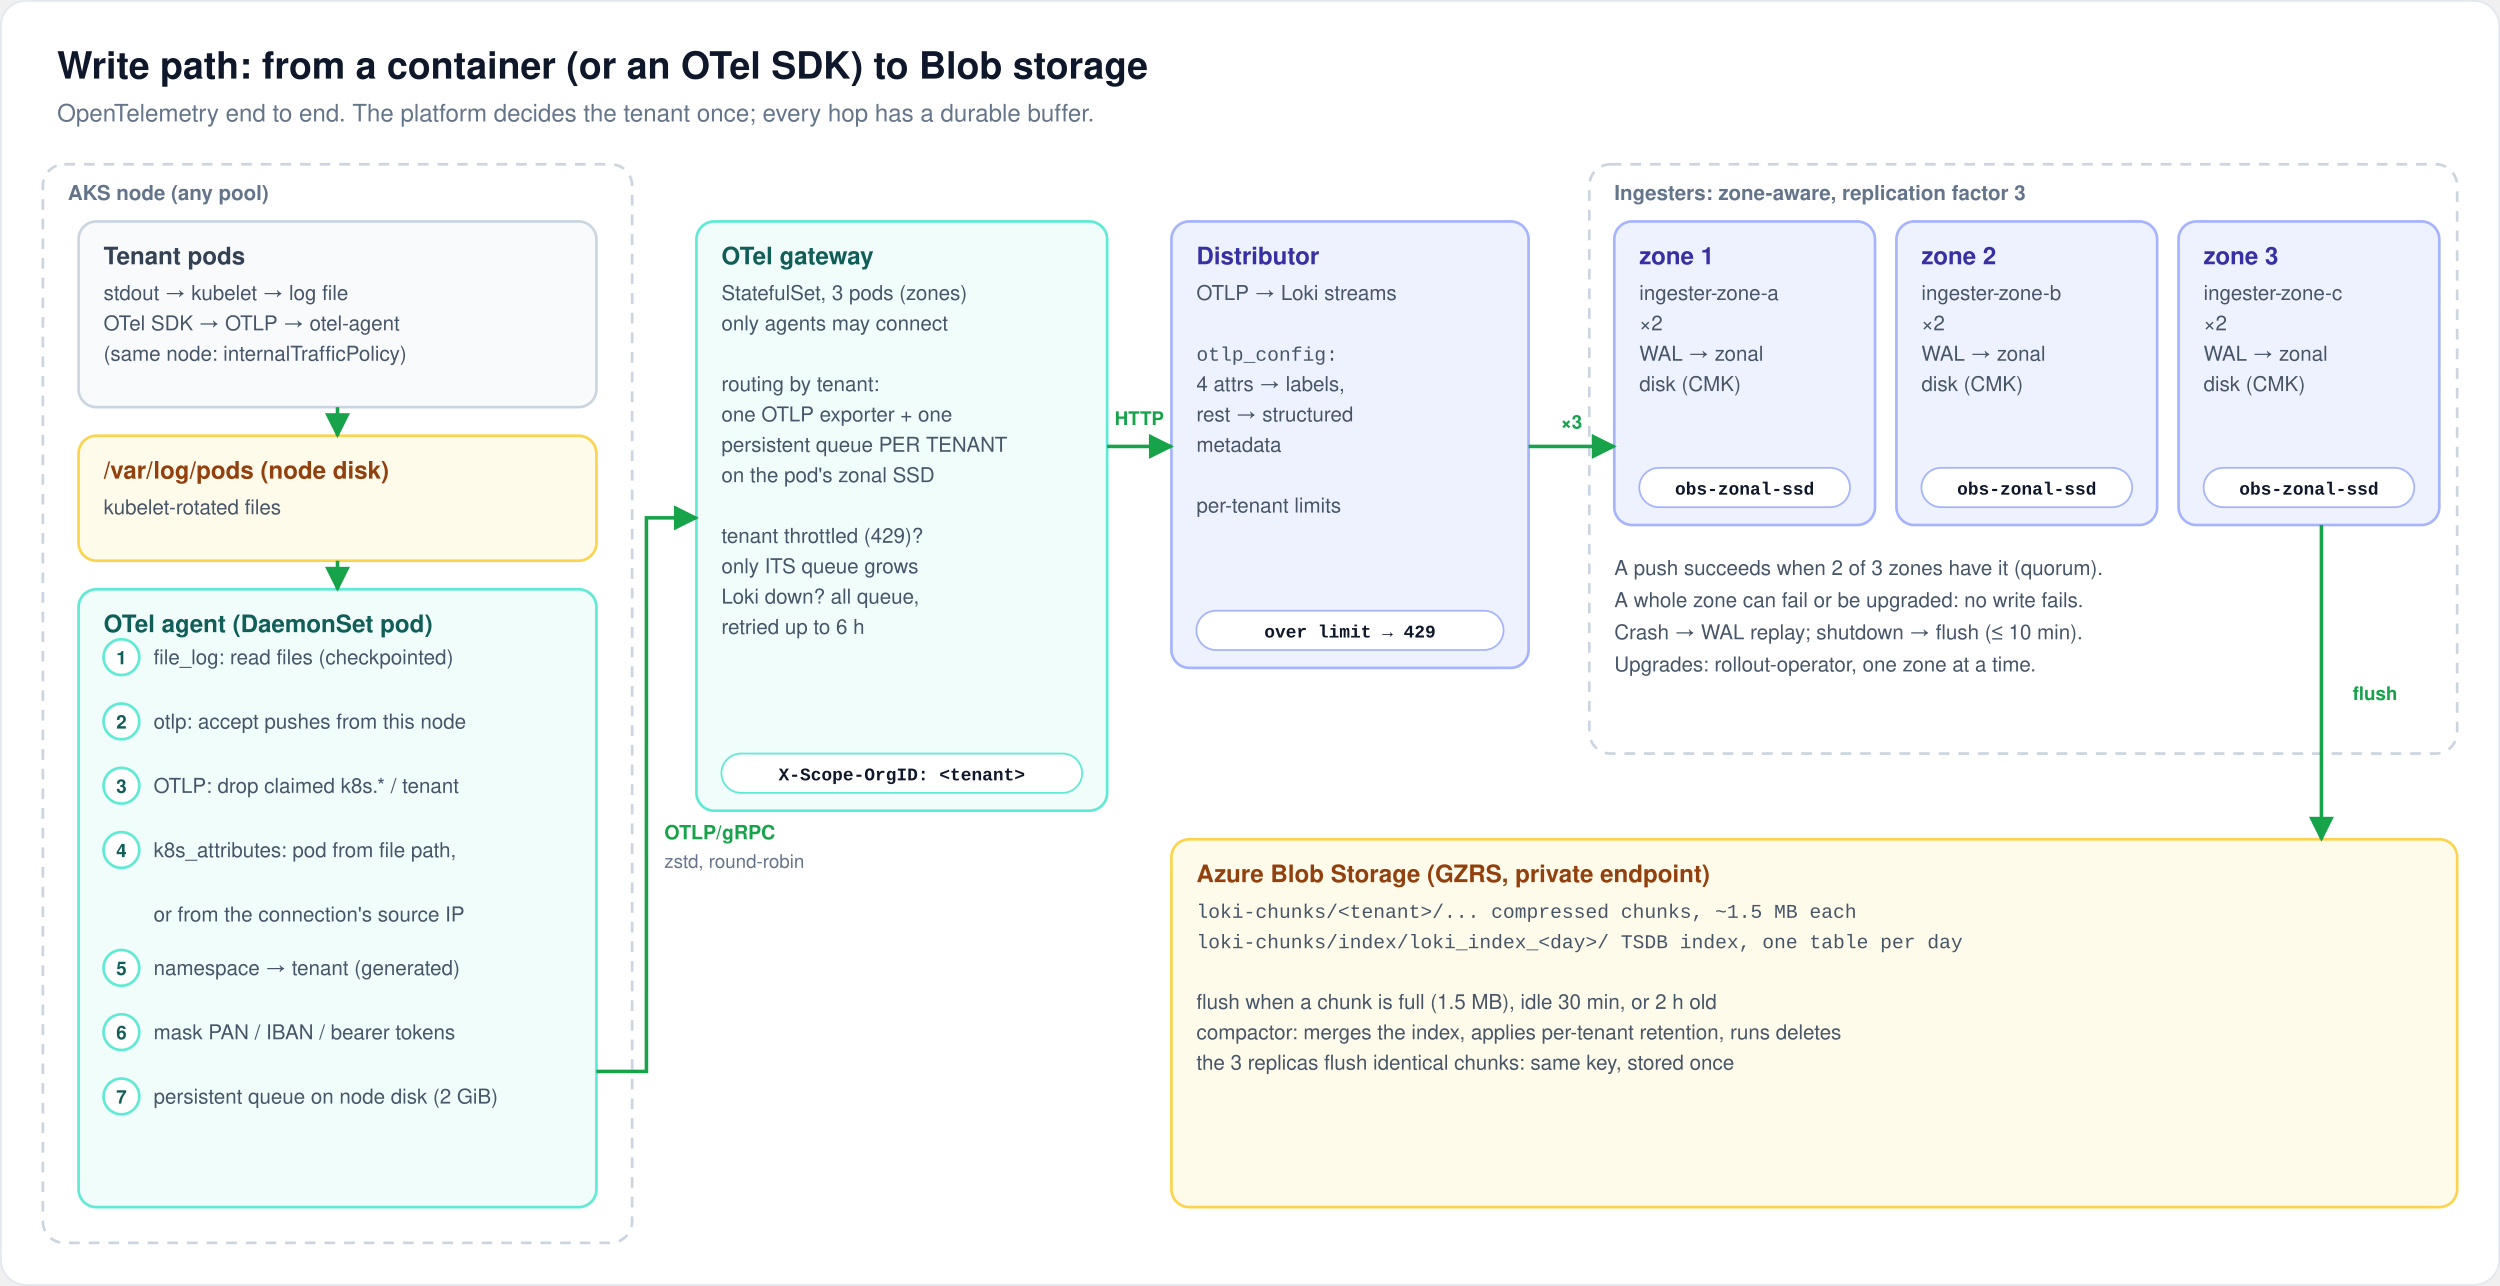
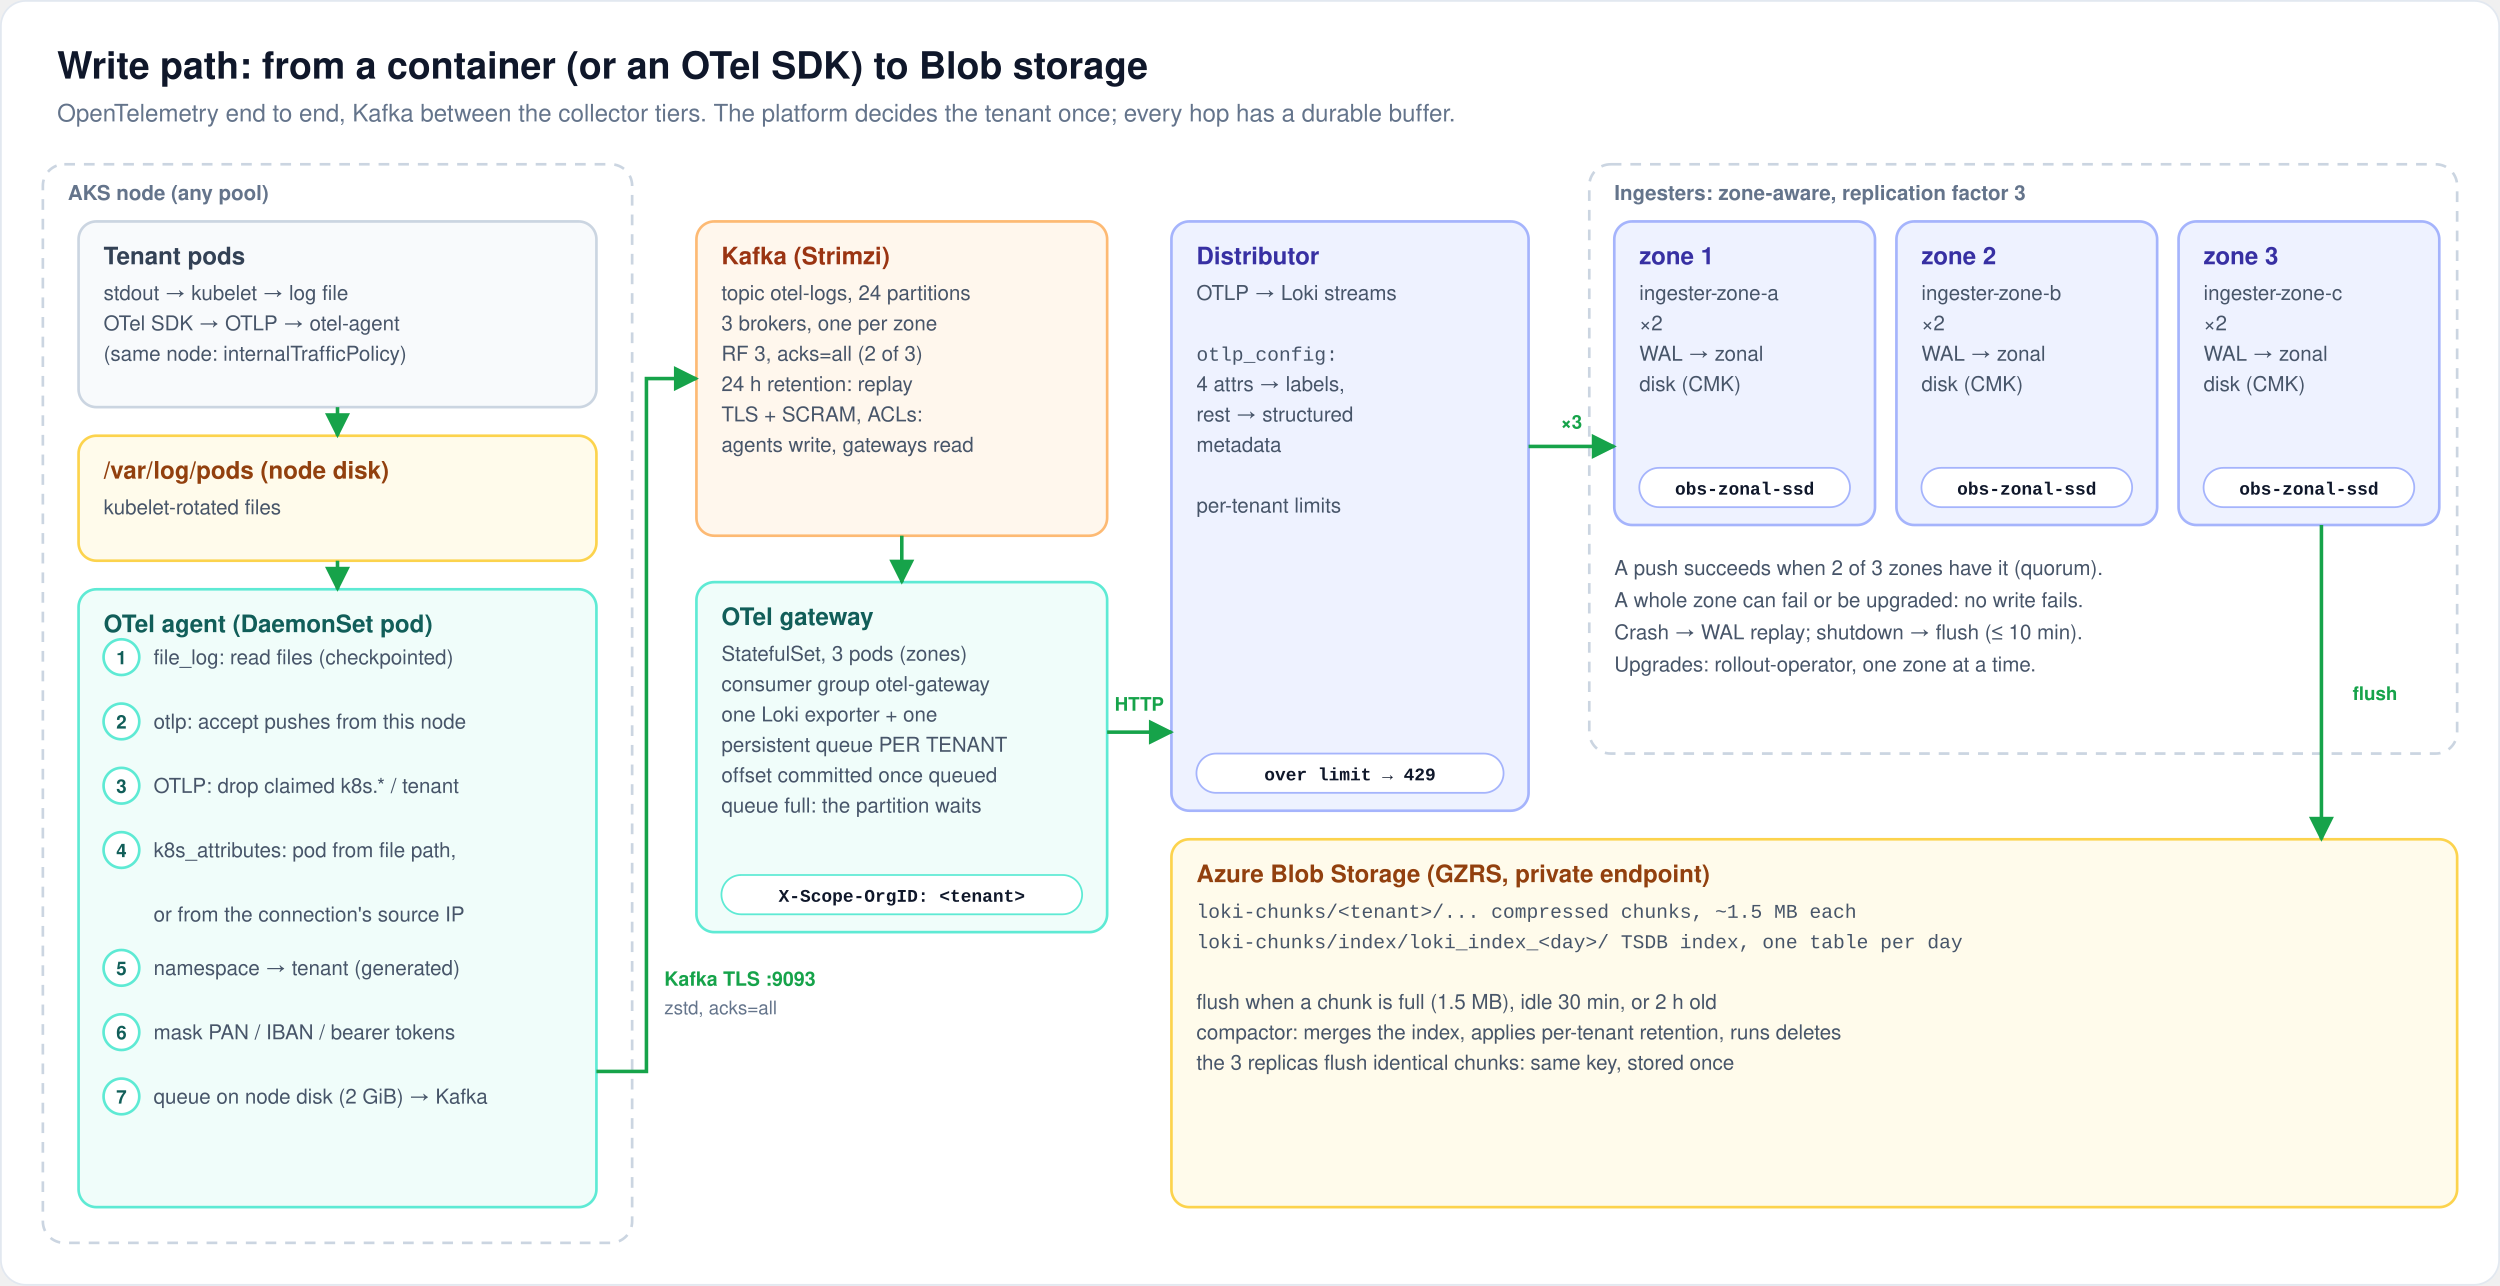
<svg xmlns="http://www.w3.org/2000/svg" width="1400" height="720" viewBox="0 0 1400 720" role="img" aria-labelledby="t">
  <defs>
    <marker id="ah16A34A" viewBox="0 0 10 10" refX="9" refY="5" markerWidth="7" markerHeight="7" orient="auto-start-reverse">
      <path d="M0,0 L10,5 L0,10 z" fill="#16A34A" />
    </marker>
  </defs>
  <rect x="0.5" y="0.5" width="1399" height="719" rx="14" fill="#FFFFFF" stroke="#E2E8F0" />
  <text x="32" y="44" font-family="'Segoe UI', 'Helvetica Neue', Helvetica, Arial, sans-serif" font-size="21" font-weight="700" fill="#0F172A" text-anchor="start">Write path: from a container (or an OTel SDK) to Blob storage</text>
-   <text x="32" y="68" font-family="'Segoe UI', 'Helvetica Neue', Helvetica, Arial, sans-serif" font-size="13.5" font-weight="400" fill="#64748B" text-anchor="start">OpenTelemetry end to end. The platform decides the tenant once; every hop has a durable buffer.</text>
+   <text x="32" y="68" font-family="'Segoe UI', 'Helvetica Neue', Helvetica, Arial, sans-serif" font-size="13.5" font-weight="400" fill="#64748B" text-anchor="start">OpenTelemetry end to end, Kafka between the collector tiers. The platform decides the tenant once; every hop has a durable buffer.</text>
  <rect x="24" y="92" width="330" height="604" rx="12" fill="none" stroke="#CBD5E1" stroke-width="1.5" stroke-dasharray="6 5" />
  <text x="38" y="112" font-family="'Segoe UI', 'Helvetica Neue', Helvetica, Arial, sans-serif" font-size="11.5" font-weight="700" fill="#64748B" text-anchor="start">AKS node (any pool)</text>
  <rect x="44" y="124" width="290" height="104" rx="10" fill="#F8FAFC" stroke="#CBD5E1" stroke-width="1.5" />
  <text x="58" y="148" font-family="'Segoe UI', 'Helvetica Neue', Helvetica, Arial, sans-serif" font-size="13.5" font-weight="700" fill="#334155" text-anchor="start">Tenant pods</text>
  <text x="58" y="168" font-family="'Segoe UI', 'Helvetica Neue', Helvetica, Arial, sans-serif" font-size="11.5" font-weight="400" fill="#475569" text-anchor="start">stdout → kubelet → log file</text>
  <text x="58" y="185" font-family="'Segoe UI', 'Helvetica Neue', Helvetica, Arial, sans-serif" font-size="11.5" font-weight="400" fill="#475569" text-anchor="start">OTel SDK → OTLP → otel-agent</text>
  <text x="58" y="202" font-family="'Segoe UI', 'Helvetica Neue', Helvetica, Arial, sans-serif" font-size="11.5" font-weight="400" fill="#475569" text-anchor="start">(same node: internalTrafficPolicy)</text>
  <rect x="44" y="244" width="290" height="70" rx="10" fill="#FFFBEB" stroke="#FCD34D" stroke-width="1.5" />
  <text x="58" y="268" font-family="'Segoe UI', 'Helvetica Neue', Helvetica, Arial, sans-serif" font-size="13.5" font-weight="700" fill="#92400E" text-anchor="start">/var/log/pods (node disk)</text>
  <text x="58" y="288" font-family="'Segoe UI', 'Helvetica Neue', Helvetica, Arial, sans-serif" font-size="11.5" font-weight="400" fill="#475569" text-anchor="start">kubelet-rotated files</text>
  <path d="M189,228 L189,244" fill="none" stroke="#16A34A" stroke-width="2" marker-end="url(#ah16A34A)" />
  <rect x="44" y="330" width="290" height="346" rx="10" fill="#F0FDFA" stroke="#5EEAD4" stroke-width="1.5" />
  <text x="58" y="354" font-family="'Segoe UI', 'Helvetica Neue', Helvetica, Arial, sans-serif" font-size="13.5" font-weight="700" fill="#115E59" text-anchor="start">OTel agent (DaemonSet pod)</text>
  <circle cx="68" cy="368" r="10" fill="#FFFFFF" stroke="#5EEAD4" stroke-width="1.5" />
  <text x="68" y="372" font-family="'Segoe UI', 'Helvetica Neue', Helvetica, Arial, sans-serif" font-size="10.5" font-weight="700" fill="#115E59" text-anchor="middle">1</text>
  <text x="86" y="372" font-family="'Segoe UI', 'Helvetica Neue', Helvetica, Arial, sans-serif" font-size="11.5" font-weight="400" fill="#475569" text-anchor="start">file_log: read files (checkpointed)</text>
  <circle cx="68" cy="404" r="10" fill="#FFFFFF" stroke="#5EEAD4" stroke-width="1.5" />
  <text x="68" y="408" font-family="'Segoe UI', 'Helvetica Neue', Helvetica, Arial, sans-serif" font-size="10.5" font-weight="700" fill="#115E59" text-anchor="middle">2</text>
  <text x="86" y="408" font-family="'Segoe UI', 'Helvetica Neue', Helvetica, Arial, sans-serif" font-size="11.5" font-weight="400" fill="#475569" text-anchor="start">otlp: accept pushes from this node</text>
  <circle cx="68" cy="440" r="10" fill="#FFFFFF" stroke="#5EEAD4" stroke-width="1.5" />
  <text x="68" y="444" font-family="'Segoe UI', 'Helvetica Neue', Helvetica, Arial, sans-serif" font-size="10.5" font-weight="700" fill="#115E59" text-anchor="middle">3</text>
  <text x="86" y="444" font-family="'Segoe UI', 'Helvetica Neue', Helvetica, Arial, sans-serif" font-size="11.5" font-weight="400" fill="#475569" text-anchor="start">OTLP: drop claimed k8s.* / tenant</text>
  <circle cx="68" cy="476" r="10" fill="#FFFFFF" stroke="#5EEAD4" stroke-width="1.5" />
  <text x="68" y="480" font-family="'Segoe UI', 'Helvetica Neue', Helvetica, Arial, sans-serif" font-size="10.5" font-weight="700" fill="#115E59" text-anchor="middle">4</text>
  <text x="86" y="480" font-family="'Segoe UI', 'Helvetica Neue', Helvetica, Arial, sans-serif" font-size="11.5" font-weight="400" fill="#475569" text-anchor="start">k8s_attributes: pod from file path,</text>
  <text x="86" y="516" font-family="'Segoe UI', 'Helvetica Neue', Helvetica, Arial, sans-serif" font-size="11.5" font-weight="400" fill="#475569" text-anchor="start">or from the connection's source IP</text>
  <circle cx="68" cy="542" r="10" fill="#FFFFFF" stroke="#5EEAD4" stroke-width="1.5" />
  <text x="68" y="546" font-family="'Segoe UI', 'Helvetica Neue', Helvetica, Arial, sans-serif" font-size="10.5" font-weight="700" fill="#115E59" text-anchor="middle">5</text>
  <text x="86" y="546" font-family="'Segoe UI', 'Helvetica Neue', Helvetica, Arial, sans-serif" font-size="11.5" font-weight="400" fill="#475569" text-anchor="start">namespace → tenant (generated)</text>
  <circle cx="68" cy="578" r="10" fill="#FFFFFF" stroke="#5EEAD4" stroke-width="1.5" />
  <text x="68" y="582" font-family="'Segoe UI', 'Helvetica Neue', Helvetica, Arial, sans-serif" font-size="10.5" font-weight="700" fill="#115E59" text-anchor="middle">6</text>
  <text x="86" y="582" font-family="'Segoe UI', 'Helvetica Neue', Helvetica, Arial, sans-serif" font-size="11.5" font-weight="400" fill="#475569" text-anchor="start">mask PAN / IBAN / bearer tokens</text>
  <circle cx="68" cy="614" r="10" fill="#FFFFFF" stroke="#5EEAD4" stroke-width="1.5" />
  <text x="68" y="618" font-family="'Segoe UI', 'Helvetica Neue', Helvetica, Arial, sans-serif" font-size="10.5" font-weight="700" fill="#115E59" text-anchor="middle">7</text>
-   <text x="86" y="618" font-family="'Segoe UI', 'Helvetica Neue', Helvetica, Arial, sans-serif" font-size="11.5" font-weight="400" fill="#475569" text-anchor="start">persistent queue on node disk (2 GiB)</text>
+   <text x="86" y="618" font-family="'Segoe UI', 'Helvetica Neue', Helvetica, Arial, sans-serif" font-size="11.5" font-weight="400" fill="#475569" text-anchor="start">queue on node disk (2 GiB) → Kafka</text>
  <path d="M189,314 L189,330" fill="none" stroke="#16A34A" stroke-width="2" marker-end="url(#ah16A34A)" />
-   <rect x="390" y="124" width="230" height="330" rx="10" fill="#F0FDFA" stroke="#5EEAD4" stroke-width="1.5" />
-   <text x="404" y="148" font-family="'Segoe UI', 'Helvetica Neue', Helvetica, Arial, sans-serif" font-size="13.5" font-weight="700" fill="#115E59" text-anchor="start">OTel gateway</text>
-   <text x="404" y="168" font-family="'Segoe UI', 'Helvetica Neue', Helvetica, Arial, sans-serif" font-size="11.5" font-weight="400" fill="#475569" text-anchor="start">StatefulSet, 3 pods (zones)</text>
-   <text x="404" y="185" font-family="'Segoe UI', 'Helvetica Neue', Helvetica, Arial, sans-serif" font-size="11.5" font-weight="400" fill="#475569" text-anchor="start">only agents may connect</text>
-   <text x="404" y="202" font-family="'Segoe UI', 'Helvetica Neue', Helvetica, Arial, sans-serif" font-size="11.5" font-weight="400" fill="#475569" text-anchor="start" />
-   <text x="404" y="219" font-family="'Segoe UI', 'Helvetica Neue', Helvetica, Arial, sans-serif" font-size="11.5" font-weight="400" fill="#475569" text-anchor="start">routing by tenant:</text>
-   <text x="404" y="236" font-family="'Segoe UI', 'Helvetica Neue', Helvetica, Arial, sans-serif" font-size="11.5" font-weight="400" fill="#475569" text-anchor="start">one OTLP exporter + one</text>
-   <text x="404" y="253" font-family="'Segoe UI', 'Helvetica Neue', Helvetica, Arial, sans-serif" font-size="11.5" font-weight="400" fill="#475569" text-anchor="start">persistent queue PER TENANT</text>
-   <text x="404" y="270" font-family="'Segoe UI', 'Helvetica Neue', Helvetica, Arial, sans-serif" font-size="11.5" font-weight="400" fill="#475569" text-anchor="start">on the pod's zonal SSD</text>
-   <text x="404" y="287" font-family="'Segoe UI', 'Helvetica Neue', Helvetica, Arial, sans-serif" font-size="11.5" font-weight="400" fill="#475569" text-anchor="start" />
-   <text x="404" y="304" font-family="'Segoe UI', 'Helvetica Neue', Helvetica, Arial, sans-serif" font-size="11.5" font-weight="400" fill="#475569" text-anchor="start">tenant throttled (429)?</text>
-   <text x="404" y="321" font-family="'Segoe UI', 'Helvetica Neue', Helvetica, Arial, sans-serif" font-size="11.5" font-weight="400" fill="#475569" text-anchor="start">only ITS queue grows</text>
-   <text x="404" y="338" font-family="'Segoe UI', 'Helvetica Neue', Helvetica, Arial, sans-serif" font-size="11.5" font-weight="400" fill="#475569" text-anchor="start">Loki down? all queue,</text>
-   <text x="404" y="355" font-family="'Segoe UI', 'Helvetica Neue', Helvetica, Arial, sans-serif" font-size="11.5" font-weight="400" fill="#475569" text-anchor="start">retried up to 6 h</text>
-   <rect x="404" y="422" width="202" height="22" rx="11" fill="#FFFFFF" stroke="#5EEAD4" stroke-width="1" />
-   <text x="505.0" y="437" font-family="Consolas, 'SFMono-Regular', 'Liberation Mono', Menlo, monospace" font-size="10" font-weight="600" fill="#0F172A" text-anchor="middle">X-Scope-OrgID: &lt;tenant&gt;</text>
-   <path d="M334,600 L362,600 L362,290 L390,290" fill="none" stroke="#16A34A" stroke-width="2" marker-end="url(#ah16A34A)" />
-   <text x="372" y="470" font-family="'Segoe UI', 'Helvetica Neue', Helvetica, Arial, sans-serif" font-size="11" font-weight="700" fill="#16A34A" text-anchor="start">OTLP/gRPC</text>
-   <text x="372" y="486" font-family="'Segoe UI', 'Helvetica Neue', Helvetica, Arial, sans-serif" font-size="10.5" font-weight="400" fill="#64748B" text-anchor="start">zstd, round-robin</text>
-   <rect x="656" y="124" width="200" height="250" rx="10" fill="#EEF2FF" stroke="#A5B4FC" stroke-width="1.5" />
+   <rect x="390" y="124" width="230" height="176" rx="10" fill="#FFF7ED" stroke="#FDBA74" stroke-width="1.5" />
+   <text x="404" y="148" font-family="'Segoe UI', 'Helvetica Neue', Helvetica, Arial, sans-serif" font-size="13.5" font-weight="700" fill="#9A3412" text-anchor="start">Kafka (Strimzi)</text>
+   <text x="404" y="168" font-family="'Segoe UI', 'Helvetica Neue', Helvetica, Arial, sans-serif" font-size="11.5" font-weight="400" fill="#475569" text-anchor="start">topic otel-logs, 24 partitions</text>
+   <text x="404" y="185" font-family="'Segoe UI', 'Helvetica Neue', Helvetica, Arial, sans-serif" font-size="11.5" font-weight="400" fill="#475569" text-anchor="start">3 brokers, one per zone</text>
+   <text x="404" y="202" font-family="'Segoe UI', 'Helvetica Neue', Helvetica, Arial, sans-serif" font-size="11.5" font-weight="400" fill="#475569" text-anchor="start">RF 3, acks=all (2 of 3)</text>
+   <text x="404" y="219" font-family="'Segoe UI', 'Helvetica Neue', Helvetica, Arial, sans-serif" font-size="11.5" font-weight="400" fill="#475569" text-anchor="start">24 h retention: replay</text>
+   <text x="404" y="236" font-family="'Segoe UI', 'Helvetica Neue', Helvetica, Arial, sans-serif" font-size="11.5" font-weight="400" fill="#475569" text-anchor="start">TLS + SCRAM, ACLs:</text>
+   <text x="404" y="253" font-family="'Segoe UI', 'Helvetica Neue', Helvetica, Arial, sans-serif" font-size="11.5" font-weight="400" fill="#475569" text-anchor="start">agents write, gateways read</text>
+   <rect x="390" y="326" width="230" height="196" rx="10" fill="#F0FDFA" stroke="#5EEAD4" stroke-width="1.5" />
+   <text x="404" y="350" font-family="'Segoe UI', 'Helvetica Neue', Helvetica, Arial, sans-serif" font-size="13.5" font-weight="700" fill="#115E59" text-anchor="start">OTel gateway</text>
+   <text x="404" y="370" font-family="'Segoe UI', 'Helvetica Neue', Helvetica, Arial, sans-serif" font-size="11.5" font-weight="400" fill="#475569" text-anchor="start">StatefulSet, 3 pods (zones)</text>
+   <text x="404" y="387" font-family="'Segoe UI', 'Helvetica Neue', Helvetica, Arial, sans-serif" font-size="11.5" font-weight="400" fill="#475569" text-anchor="start">consumer group otel-gateway</text>
+   <text x="404" y="404" font-family="'Segoe UI', 'Helvetica Neue', Helvetica, Arial, sans-serif" font-size="11.5" font-weight="400" fill="#475569" text-anchor="start">one Loki exporter + one</text>
+   <text x="404" y="421" font-family="'Segoe UI', 'Helvetica Neue', Helvetica, Arial, sans-serif" font-size="11.5" font-weight="400" fill="#475569" text-anchor="start">persistent queue PER TENANT</text>
+   <text x="404" y="438" font-family="'Segoe UI', 'Helvetica Neue', Helvetica, Arial, sans-serif" font-size="11.5" font-weight="400" fill="#475569" text-anchor="start">offset committed once queued</text>
+   <text x="404" y="455" font-family="'Segoe UI', 'Helvetica Neue', Helvetica, Arial, sans-serif" font-size="11.5" font-weight="400" fill="#475569" text-anchor="start">queue full: the partition waits</text>
+   <rect x="404" y="490" width="202" height="22" rx="11" fill="#FFFFFF" stroke="#5EEAD4" stroke-width="1" />
+   <text x="505.0" y="505" font-family="Consolas, 'SFMono-Regular', 'Liberation Mono', Menlo, monospace" font-size="10" font-weight="600" fill="#0F172A" text-anchor="middle">X-Scope-OrgID: &lt;tenant&gt;</text>
+   <path d="M334,600 L362,600 L362,212 L390,212" fill="none" stroke="#16A34A" stroke-width="2" marker-end="url(#ah16A34A)" />
+   <text x="372" y="552" font-family="'Segoe UI', 'Helvetica Neue', Helvetica, Arial, sans-serif" font-size="11" font-weight="700" fill="#16A34A" text-anchor="start">Kafka TLS :9093</text>
+   <text x="372" y="568" font-family="'Segoe UI', 'Helvetica Neue', Helvetica, Arial, sans-serif" font-size="10.5" font-weight="400" fill="#64748B" text-anchor="start">zstd, acks=all</text>
+   <path d="M505,300 L505,326" fill="none" stroke="#16A34A" stroke-width="2" marker-end="url(#ah16A34A)" />
+   <rect x="656" y="124" width="200" height="330" rx="10" fill="#EEF2FF" stroke="#A5B4FC" stroke-width="1.5" />
  <text x="670" y="148" font-family="'Segoe UI', 'Helvetica Neue', Helvetica, Arial, sans-serif" font-size="13.5" font-weight="700" fill="#3730A3" text-anchor="start">Distributor</text>
  <text x="670" y="168" font-family="'Segoe UI', 'Helvetica Neue', Helvetica, Arial, sans-serif" font-size="11.5" font-weight="400" fill="#475569" text-anchor="start">OTLP → Loki streams</text>
  <text x="670" y="185" font-family="'Segoe UI', 'Helvetica Neue', Helvetica, Arial, sans-serif" font-size="11.5" font-weight="400" fill="#475569" text-anchor="start" />
  <text x="670" y="202" font-family="Consolas, 'SFMono-Regular', 'Liberation Mono', Menlo, monospace" font-size="11" font-weight="400" fill="#475569" text-anchor="start">otlp_config:</text>
  <text x="670" y="219" font-family="'Segoe UI', 'Helvetica Neue', Helvetica, Arial, sans-serif" font-size="11.5" font-weight="400" fill="#475569" text-anchor="start">4 attrs → labels,</text>
  <text x="670" y="236" font-family="'Segoe UI', 'Helvetica Neue', Helvetica, Arial, sans-serif" font-size="11.5" font-weight="400" fill="#475569" text-anchor="start">rest → structured</text>
  <text x="670" y="253" font-family="'Segoe UI', 'Helvetica Neue', Helvetica, Arial, sans-serif" font-size="11.5" font-weight="400" fill="#475569" text-anchor="start">metadata</text>
  <text x="670" y="270" font-family="'Segoe UI', 'Helvetica Neue', Helvetica, Arial, sans-serif" font-size="11.5" font-weight="400" fill="#475569" text-anchor="start" />
  <text x="670" y="287" font-family="'Segoe UI', 'Helvetica Neue', Helvetica, Arial, sans-serif" font-size="11.5" font-weight="400" fill="#475569" text-anchor="start">per-tenant limits</text>
-   <rect x="670" y="342" width="172" height="22" rx="11" fill="#FFFFFF" stroke="#A5B4FC" stroke-width="1" />
-   <text x="756.0" y="357" font-family="Consolas, 'SFMono-Regular', 'Liberation Mono', Menlo, monospace" font-size="10" font-weight="600" fill="#0F172A" text-anchor="middle">over limit → 429</text>
-   <path d="M620,250 L656,250" fill="none" stroke="#16A34A" stroke-width="2" marker-end="url(#ah16A34A)" />
-   <text x="638" y="238" font-family="'Segoe UI', 'Helvetica Neue', Helvetica, Arial, sans-serif" font-size="10.5" font-weight="600" fill="#16A34A" text-anchor="middle">HTTP</text>
+   <rect x="670" y="422" width="172" height="22" rx="11" fill="#FFFFFF" stroke="#A5B4FC" stroke-width="1" />
+   <text x="756.0" y="437" font-family="Consolas, 'SFMono-Regular', 'Liberation Mono', Menlo, monospace" font-size="10" font-weight="600" fill="#0F172A" text-anchor="middle">over limit → 429</text>
+   <path d="M620,410 L656,410" fill="none" stroke="#16A34A" stroke-width="2" marker-end="url(#ah16A34A)" />
+   <text x="638" y="398" font-family="'Segoe UI', 'Helvetica Neue', Helvetica, Arial, sans-serif" font-size="10.5" font-weight="600" fill="#16A34A" text-anchor="middle">HTTP</text>
  <rect x="890" y="92" width="486" height="330" rx="12" fill="none" stroke="#CBD5E1" stroke-width="1.5" stroke-dasharray="6 5" />
  <text x="904" y="112" font-family="'Segoe UI', 'Helvetica Neue', Helvetica, Arial, sans-serif" font-size="11.5" font-weight="700" fill="#64748B" text-anchor="start">Ingesters: zone-aware, replication factor 3</text>
  <rect x="904" y="124" width="146" height="170" rx="10" fill="#EEF2FF" stroke="#A5B4FC" stroke-width="1.5" />
  <text x="918" y="148" font-family="'Segoe UI', 'Helvetica Neue', Helvetica, Arial, sans-serif" font-size="13.5" font-weight="700" fill="#3730A3" text-anchor="start">zone 1</text>
  <text x="918" y="168" font-family="'Segoe UI', 'Helvetica Neue', Helvetica, Arial, sans-serif" font-size="11.5" font-weight="400" fill="#475569" text-anchor="start">ingester-zone-a</text>
  <text x="918" y="185" font-family="'Segoe UI', 'Helvetica Neue', Helvetica, Arial, sans-serif" font-size="11.5" font-weight="400" fill="#475569" text-anchor="start">×2</text>
  <text x="918" y="202" font-family="'Segoe UI', 'Helvetica Neue', Helvetica, Arial, sans-serif" font-size="11.5" font-weight="400" fill="#475569" text-anchor="start">WAL → zonal</text>
  <text x="918" y="219" font-family="'Segoe UI', 'Helvetica Neue', Helvetica, Arial, sans-serif" font-size="11.5" font-weight="400" fill="#475569" text-anchor="start">disk (CMK)</text>
  <rect x="918" y="262" width="118" height="22" rx="11" fill="#FFFFFF" stroke="#A5B4FC" stroke-width="1" />
  <text x="977.0" y="277" font-family="Consolas, 'SFMono-Regular', 'Liberation Mono', Menlo, monospace" font-size="10" font-weight="600" fill="#0F172A" text-anchor="middle">obs-zonal-ssd</text>
  <rect x="1062" y="124" width="146" height="170" rx="10" fill="#EEF2FF" stroke="#A5B4FC" stroke-width="1.5" />
  <text x="1076" y="148" font-family="'Segoe UI', 'Helvetica Neue', Helvetica, Arial, sans-serif" font-size="13.5" font-weight="700" fill="#3730A3" text-anchor="start">zone 2</text>
  <text x="1076" y="168" font-family="'Segoe UI', 'Helvetica Neue', Helvetica, Arial, sans-serif" font-size="11.5" font-weight="400" fill="#475569" text-anchor="start">ingester-zone-b</text>
  <text x="1076" y="185" font-family="'Segoe UI', 'Helvetica Neue', Helvetica, Arial, sans-serif" font-size="11.5" font-weight="400" fill="#475569" text-anchor="start">×2</text>
  <text x="1076" y="202" font-family="'Segoe UI', 'Helvetica Neue', Helvetica, Arial, sans-serif" font-size="11.5" font-weight="400" fill="#475569" text-anchor="start">WAL → zonal</text>
  <text x="1076" y="219" font-family="'Segoe UI', 'Helvetica Neue', Helvetica, Arial, sans-serif" font-size="11.5" font-weight="400" fill="#475569" text-anchor="start">disk (CMK)</text>
  <rect x="1076" y="262" width="118" height="22" rx="11" fill="#FFFFFF" stroke="#A5B4FC" stroke-width="1" />
  <text x="1135.0" y="277" font-family="Consolas, 'SFMono-Regular', 'Liberation Mono', Menlo, monospace" font-size="10" font-weight="600" fill="#0F172A" text-anchor="middle">obs-zonal-ssd</text>
  <rect x="1220" y="124" width="146" height="170" rx="10" fill="#EEF2FF" stroke="#A5B4FC" stroke-width="1.5" />
  <text x="1234" y="148" font-family="'Segoe UI', 'Helvetica Neue', Helvetica, Arial, sans-serif" font-size="13.5" font-weight="700" fill="#3730A3" text-anchor="start">zone 3</text>
  <text x="1234" y="168" font-family="'Segoe UI', 'Helvetica Neue', Helvetica, Arial, sans-serif" font-size="11.5" font-weight="400" fill="#475569" text-anchor="start">ingester-zone-c</text>
  <text x="1234" y="185" font-family="'Segoe UI', 'Helvetica Neue', Helvetica, Arial, sans-serif" font-size="11.5" font-weight="400" fill="#475569" text-anchor="start">×2</text>
  <text x="1234" y="202" font-family="'Segoe UI', 'Helvetica Neue', Helvetica, Arial, sans-serif" font-size="11.5" font-weight="400" fill="#475569" text-anchor="start">WAL → zonal</text>
  <text x="1234" y="219" font-family="'Segoe UI', 'Helvetica Neue', Helvetica, Arial, sans-serif" font-size="11.5" font-weight="400" fill="#475569" text-anchor="start">disk (CMK)</text>
  <rect x="1234" y="262" width="118" height="22" rx="11" fill="#FFFFFF" stroke="#A5B4FC" stroke-width="1" />
  <text x="1293.0" y="277" font-family="Consolas, 'SFMono-Regular', 'Liberation Mono', Menlo, monospace" font-size="10" font-weight="600" fill="#0F172A" text-anchor="middle">obs-zonal-ssd</text>
  <path d="M856,250 L904,250" fill="none" stroke="#16A34A" stroke-width="2" marker-end="url(#ah16A34A)" />
  <text x="880.0" y="240" font-family="'Segoe UI', 'Helvetica Neue', Helvetica, Arial, sans-serif" font-size="10.5" font-weight="600" fill="#16A34A" text-anchor="middle">×3</text>
  <text x="904" y="322" font-family="'Segoe UI', 'Helvetica Neue', Helvetica, Arial, sans-serif" font-size="11.5" font-weight="400" fill="#475569" text-anchor="start">A push succeeds when 2 of 3 zones have it (quorum).</text>
  <text x="904" y="340" font-family="'Segoe UI', 'Helvetica Neue', Helvetica, Arial, sans-serif" font-size="11.5" font-weight="400" fill="#475569" text-anchor="start">A whole zone can fail or be upgraded: no write fails.</text>
  <text x="904" y="358" font-family="'Segoe UI', 'Helvetica Neue', Helvetica, Arial, sans-serif" font-size="11.5" font-weight="400" fill="#475569" text-anchor="start">Crash → WAL replay; shutdown → flush (≤ 10 min).</text>
  <text x="904" y="376" font-family="'Segoe UI', 'Helvetica Neue', Helvetica, Arial, sans-serif" font-size="11.5" font-weight="400" fill="#475569" text-anchor="start">Upgrades: rollout-operator, one zone at a time.</text>
  <rect x="656" y="470" width="720" height="206" rx="10" fill="#FFFBEB" stroke="#FCD34D" stroke-width="1.5" />
  <text x="670" y="494" font-family="'Segoe UI', 'Helvetica Neue', Helvetica, Arial, sans-serif" font-size="13.5" font-weight="700" fill="#92400E" text-anchor="start">Azure Blob Storage (GZRS, private endpoint)</text>
  <text x="670" y="514" font-family="Consolas, 'SFMono-Regular', 'Liberation Mono', Menlo, monospace" font-size="11" font-weight="400" fill="#475569" text-anchor="start">loki-chunks/&lt;tenant&gt;/...                compressed chunks, ~1.5 MB each</text>
  <text x="670" y="531" font-family="Consolas, 'SFMono-Regular', 'Liberation Mono', Menlo, monospace" font-size="11" font-weight="400" fill="#475569" text-anchor="start">loki-chunks/index/loki_index_&lt;day&gt;/     TSDB index, one table per day</text>
  <text x="670" y="548" font-family="'Segoe UI', 'Helvetica Neue', Helvetica, Arial, sans-serif" font-size="11.5" font-weight="400" fill="#475569" text-anchor="start" />
  <text x="670" y="565" font-family="'Segoe UI', 'Helvetica Neue', Helvetica, Arial, sans-serif" font-size="11.5" font-weight="400" fill="#475569" text-anchor="start">flush when a chunk is full (1.5 MB), idle 30 min, or 2 h old</text>
  <text x="670" y="582" font-family="'Segoe UI', 'Helvetica Neue', Helvetica, Arial, sans-serif" font-size="11.5" font-weight="400" fill="#475569" text-anchor="start">compactor: merges the index, applies per-tenant retention, runs deletes</text>
  <text x="670" y="599" font-family="'Segoe UI', 'Helvetica Neue', Helvetica, Arial, sans-serif" font-size="11.5" font-weight="400" fill="#475569" text-anchor="start">the 3 replicas flush identical chunks: same key, stored once</text>
  <path d="M1300,294 L1300,470" fill="none" stroke="#16A34A" stroke-width="2" marker-end="url(#ah16A34A)" />
  <text x="1330" y="392" font-family="'Segoe UI', 'Helvetica Neue', Helvetica, Arial, sans-serif" font-size="10.5" font-weight="600" fill="#16A34A" text-anchor="middle">flush</text>
</svg>
